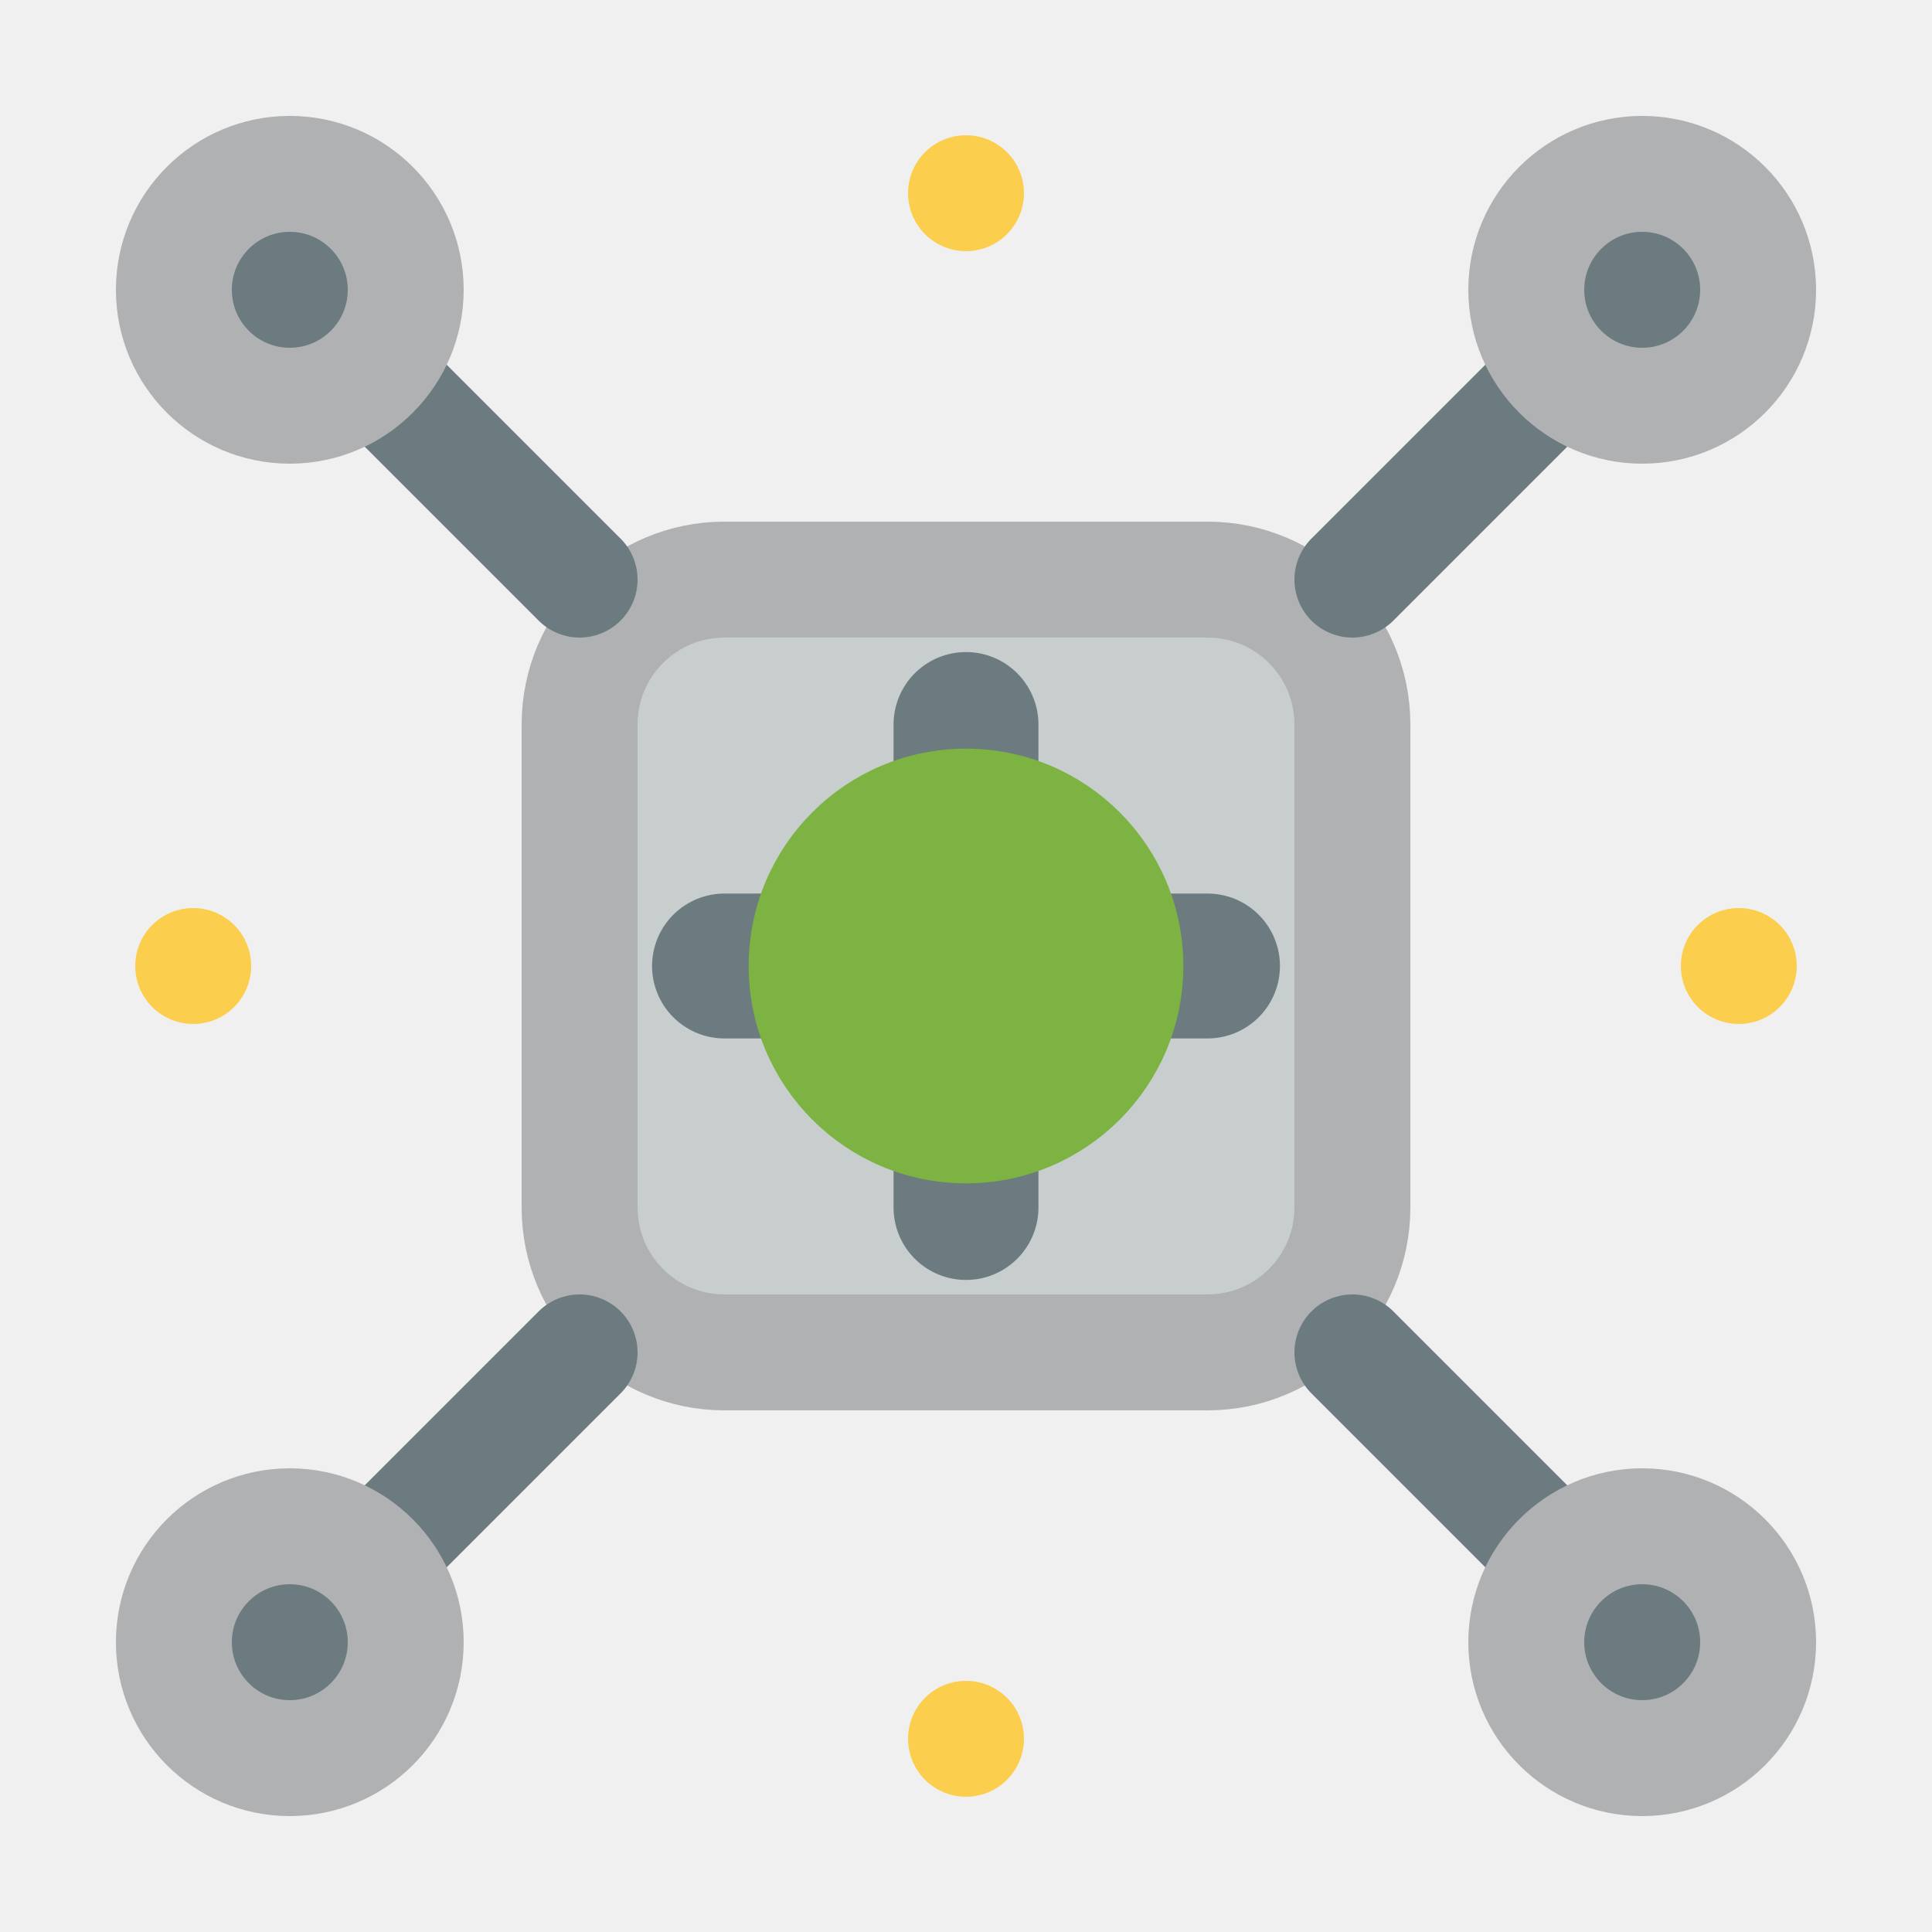
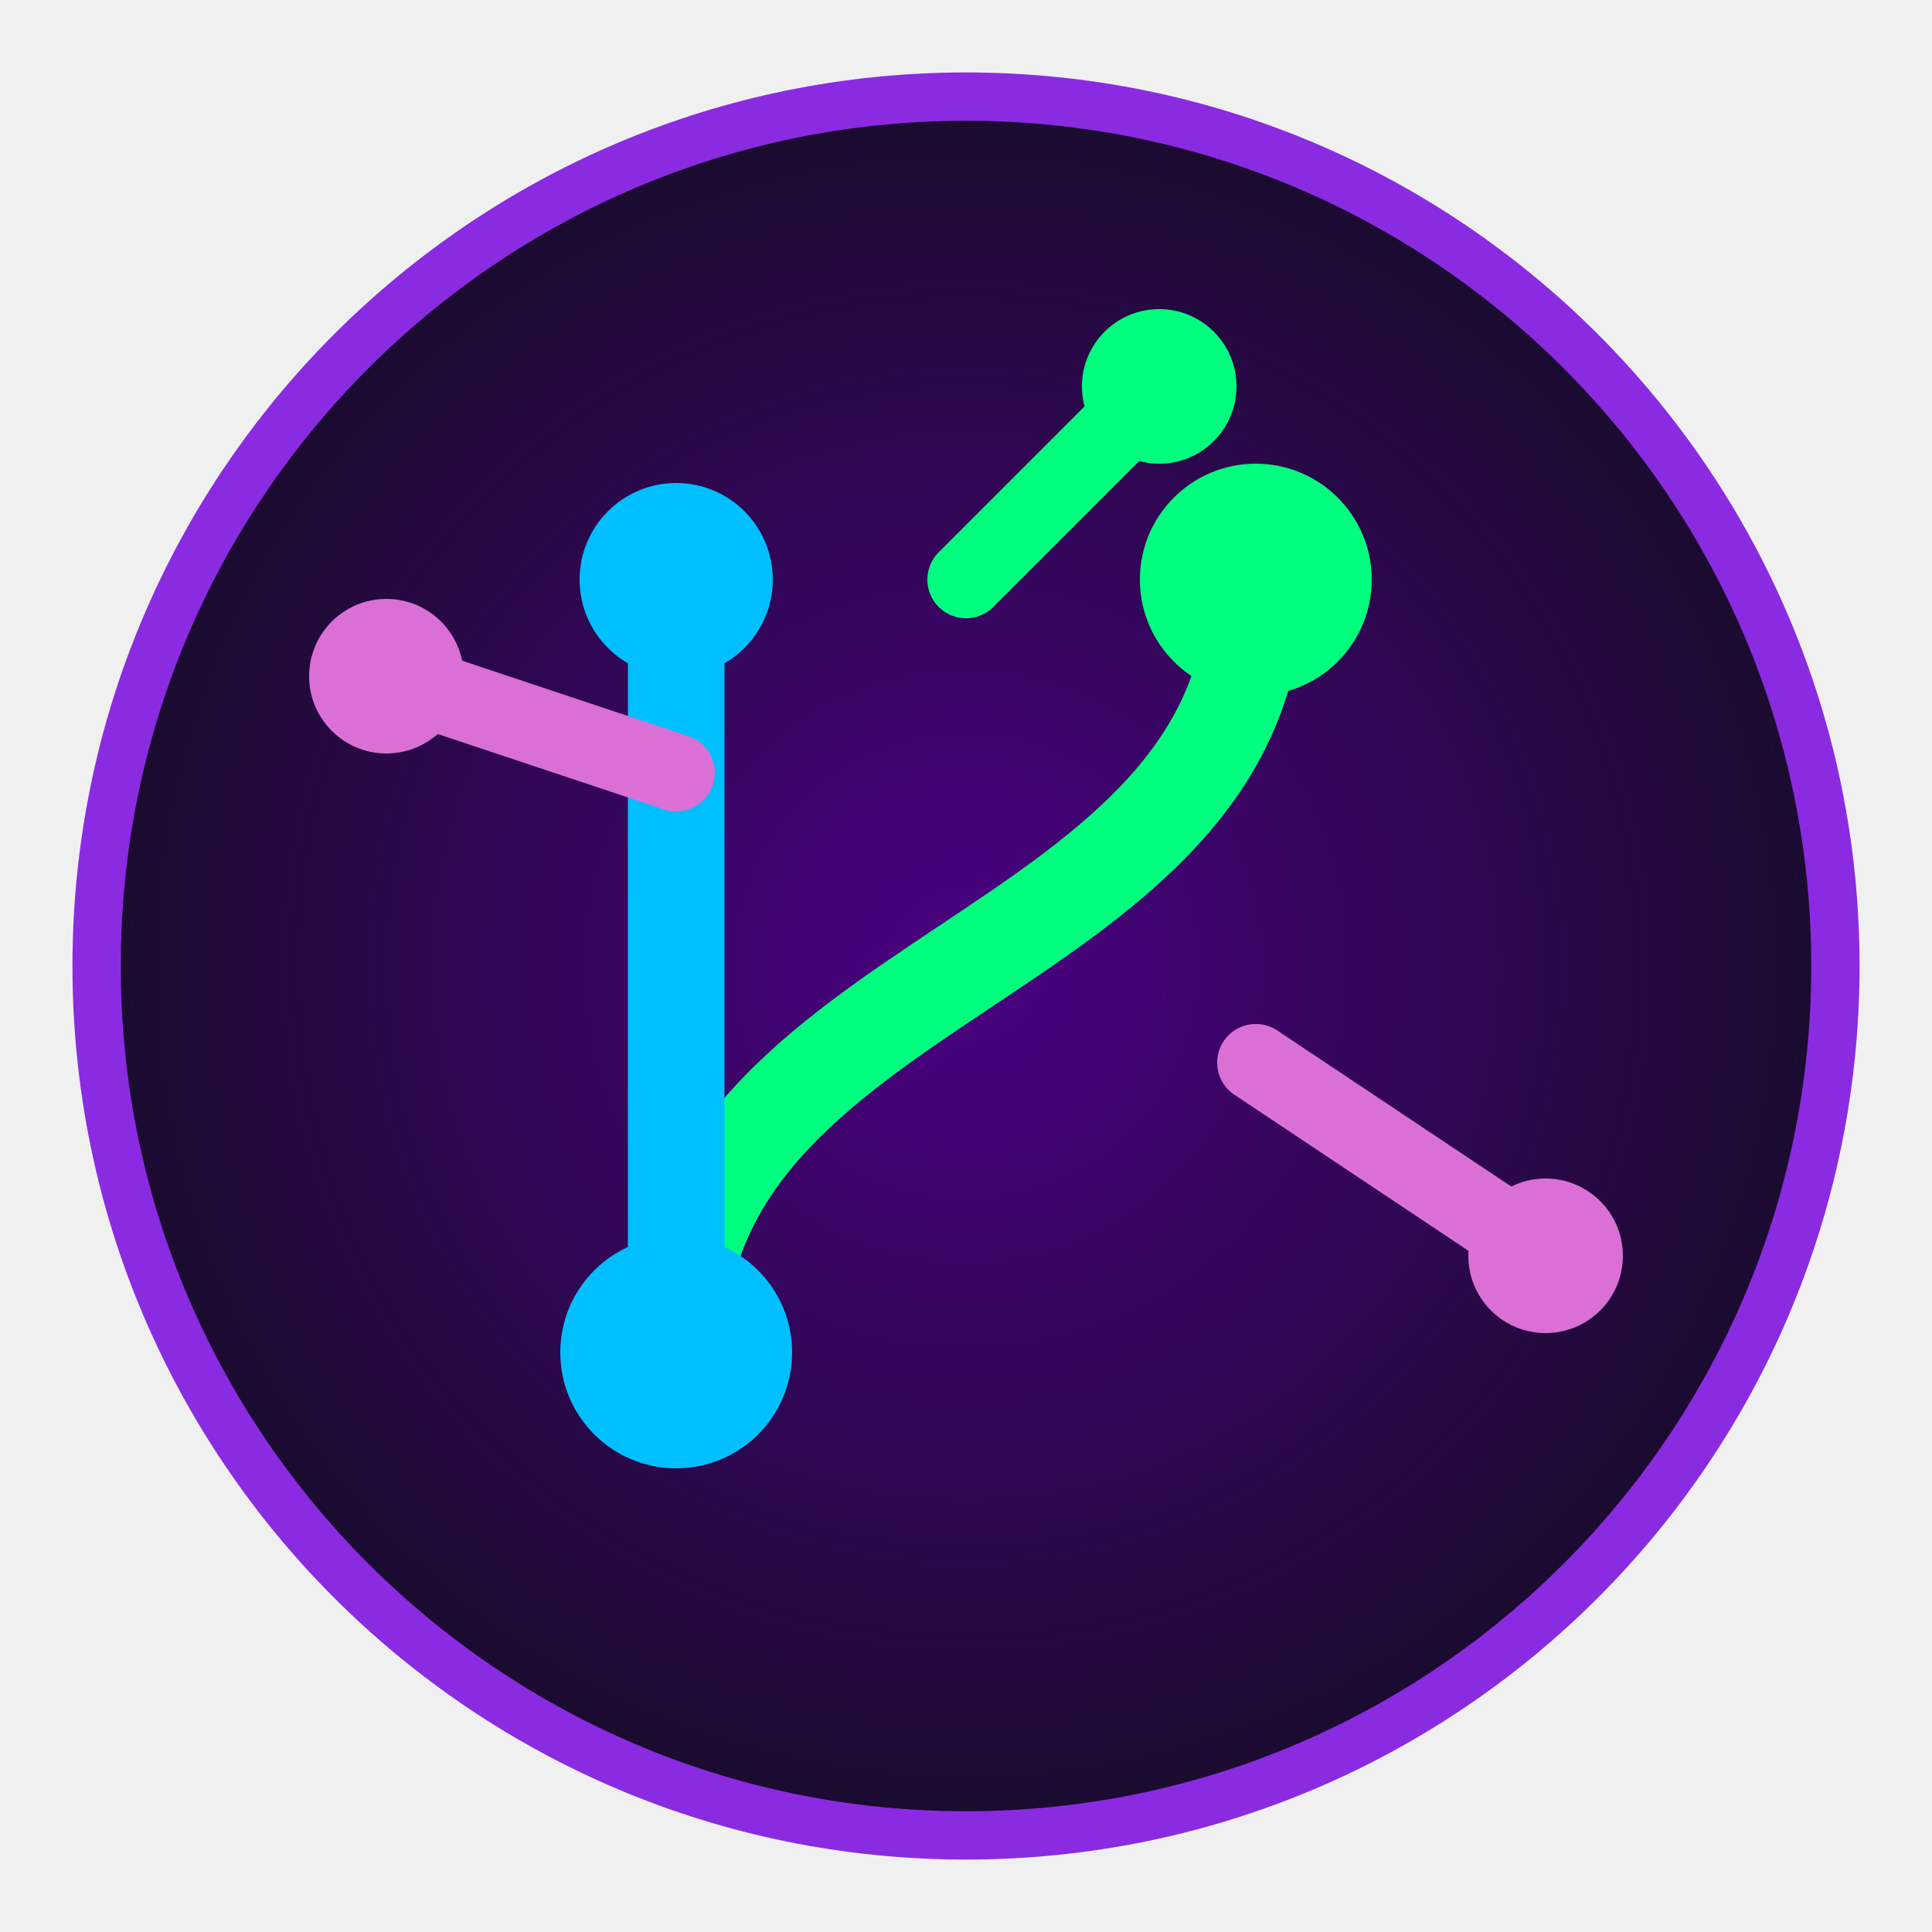
- <svg xmlns="http://www.w3.org/2000/svg" width="20" height="20" viewBox="0 0 20 20">
-   <g fill="none" stroke="#AFB1B3" stroke-width="1.2" stroke-linecap="round" stroke-linejoin="round">
-     <rect x="6" y="6" width="8" height="8" rx="1.5" fill="#6C7B7F" fill-opacity="0.3" />
-     <path d="M3 3 L6 6" stroke="#6C7B7F" />
-     <path d="M17 3 L14 6" stroke="#6C7B7F" />
-     <path d="M3 17 L6 14" stroke="#6C7B7F" />
-     <path d="M17 17 L14 14" stroke="#6C7B7F" />
-     <circle cx="3" cy="3" r="1.2" fill="#6C7B7F" />
-     <circle cx="17" cy="3" r="1.2" fill="#6C7B7F" />
-     <circle cx="3" cy="17" r="1.2" fill="#6C7B7F" />
-     <circle cx="17" cy="17" r="1.2" fill="#6C7B7F" />
-     <path d="M7.5 10 L12.5 10" stroke="#6C7B7F" stroke-width="1.5" />
-     <path d="M10 7.5 L10 12.5" stroke="#6C7B7F" stroke-width="1.5" />
-     <circle cx="10" cy="10" r="2" fill="#7CB342" stroke="#7CB342" stroke-width="0.5" />
+ <svg xmlns="http://www.w3.org/2000/svg" width="20" height="20" viewBox="0 0 20 20" fill="none">
+   <defs>
+     <radialGradient id="grad20" cx="50%" cy="50%" r="50%" fx="50%" fy="50%">
+       <stop offset="0%" style="stop-color:#4B0082;stop-opacity:1" />
+       <stop offset="100%" style="stop-color:#1a0b2e;stop-opacity:1" />
+     </radialGradient>
+   </defs>
+   <circle cx="10" cy="10" r="9" fill="url(#grad20)" stroke="#8A2BE2" stroke-width="0.5" />
+   <g stroke-linecap="round" stroke-linejoin="round">
+     <path d="M7 14 C 7 10, 13 10, 13 6" stroke="#00FF7F" stroke-width="1" />
+     <path d="M7 6 L 7 14" stroke="#00BFFF" stroke-width="1" />
+     <path d="M13 11 L 16 13" stroke="#DA70D6" stroke-width="0.8" />
+     <path d="M7 8 L 4 7" stroke="#DA70D6" stroke-width="0.8" />
+     <path d="M10 6 L 12 4" stroke="#00FF7F" stroke-width="0.8" />
  </g>
-   <g fill="#FFC107" opacity="0.7">
-     <circle cx="2" cy="10" r="0.6" />
-     <circle cx="18" cy="10" r="0.6" />
-     <circle cx="10" cy="2" r="0.6" />
-     <circle cx="10" cy="18" r="0.6" />
+   <g fill="#FFFFFF">
+     <circle cx="7" cy="14" r="1.2" fill="#00BFFF" />
+     <circle cx="13" cy="6" r="1.2" fill="#00FF7F" />
+     <circle cx="7" cy="6" r="1" fill="#00BFFF" />
+     <circle cx="16" cy="13" r="0.8" fill="#DA70D6" />
+     <circle cx="4" cy="7" r="0.8" fill="#DA70D6" />
+     <circle cx="12" cy="4" r="0.8" fill="#00FF7F" />
  </g>
</svg>
